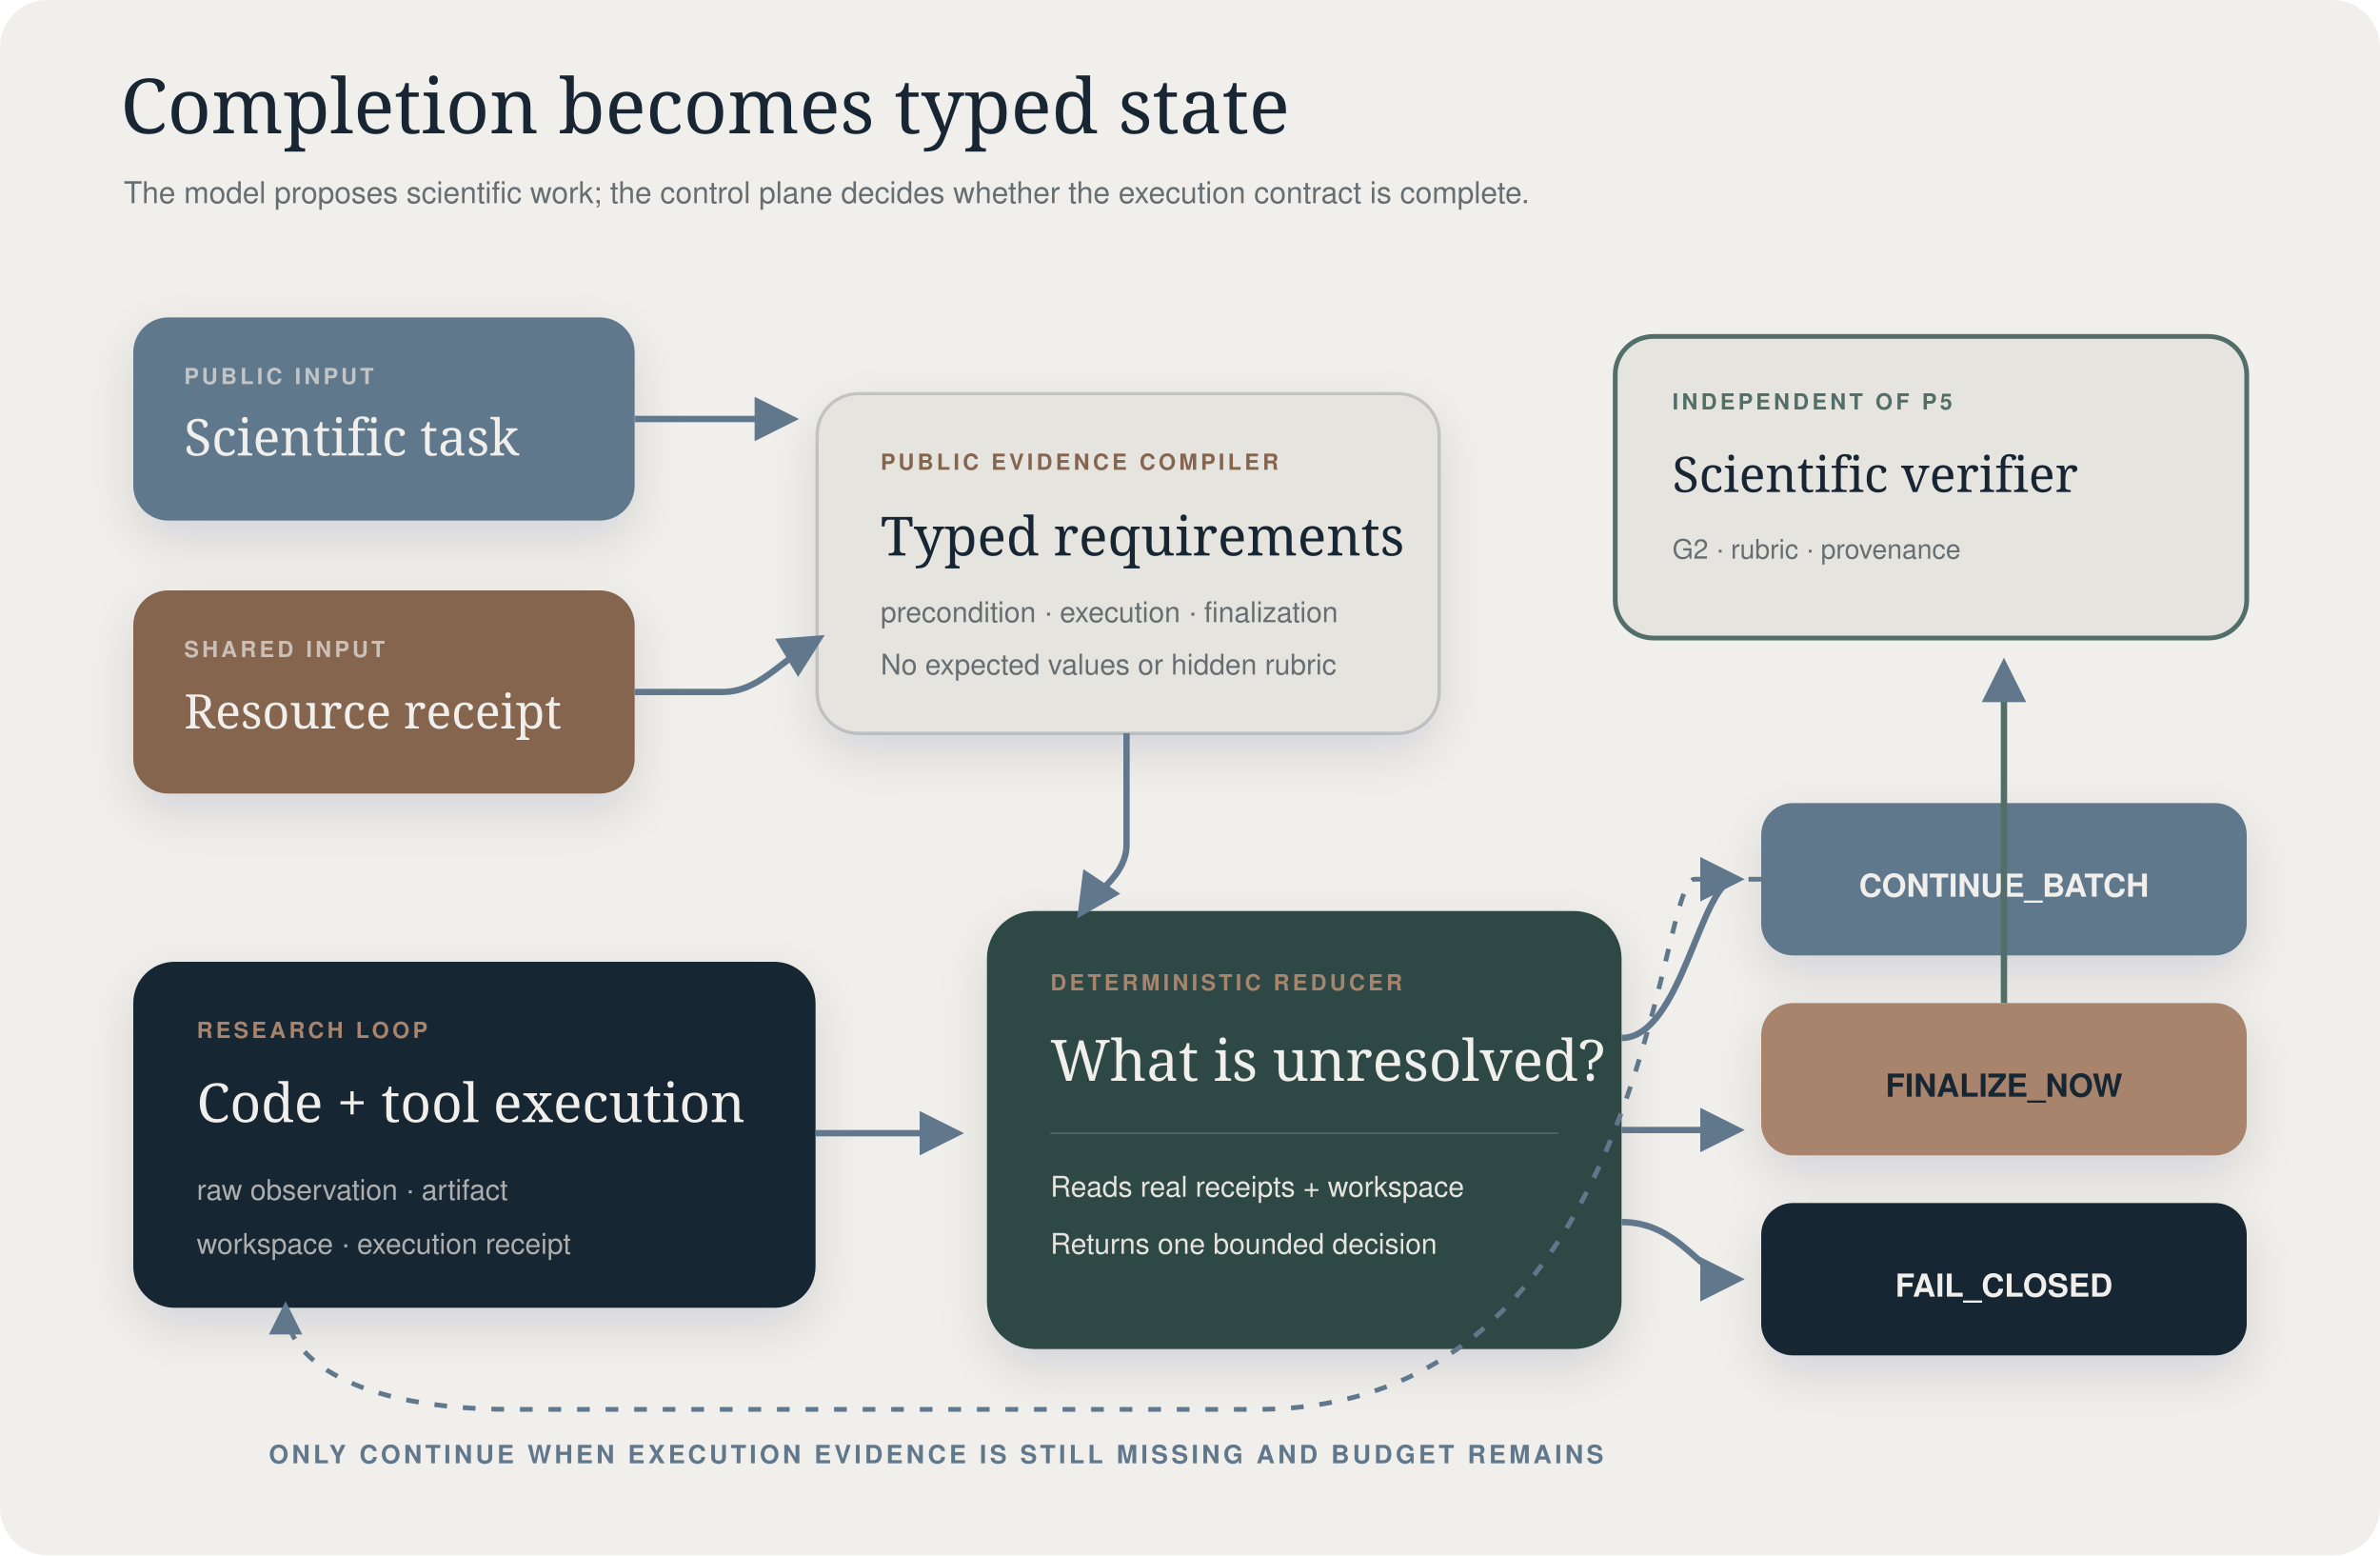
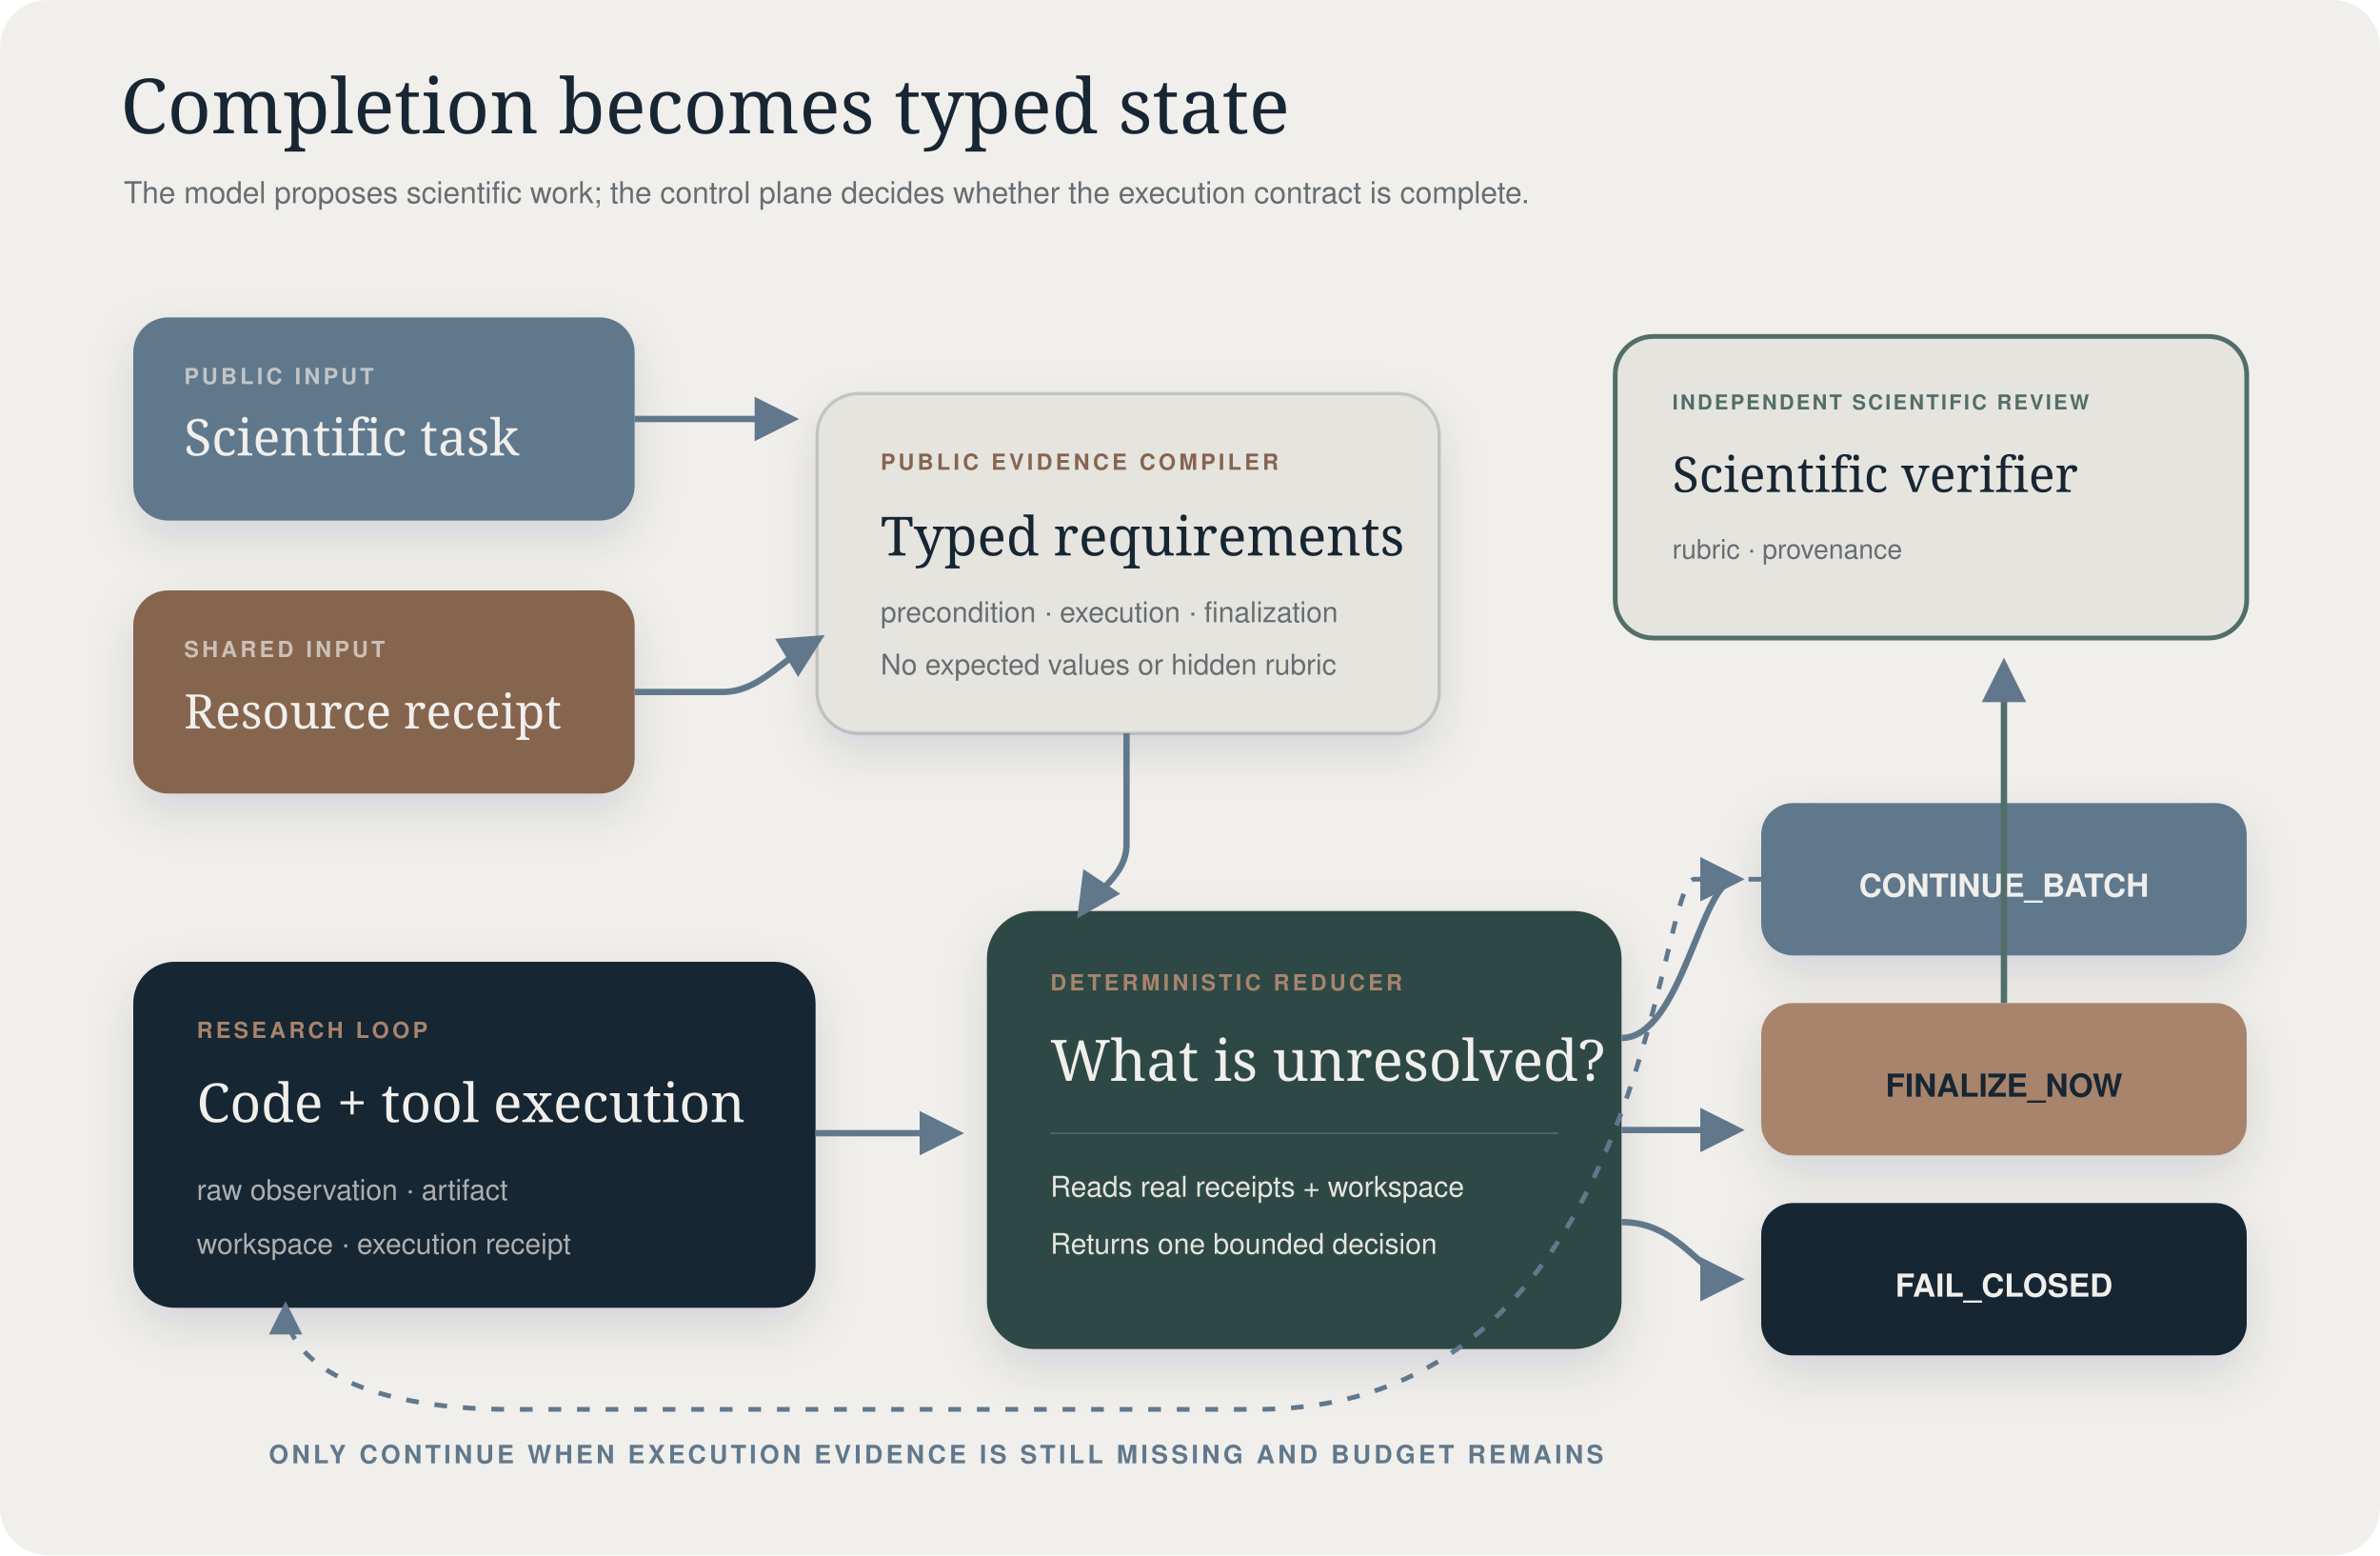
<svg xmlns="http://www.w3.org/2000/svg" width="1500" height="980" viewBox="0 0 1500 980" role="img" aria-labelledby="title desc">
  <defs>
    <marker id="arrow" viewBox="0 0 10 10" refX="8" refY="5" markerWidth="7" markerHeight="7" orient="auto">
      <path d="M0 0 10 5 0 10Z" fill="#61788c" />
    </marker>
    <filter id="shadow" x="-20%" y="-20%" width="140%" height="150%">
      <feDropShadow dx="0" dy="12" stdDeviation="15" flood-color="#182633" flood-opacity=".12" />
    </filter>
  </defs>
  <rect width="1500" height="980" rx="30" fill="#f0efec" />
  <text x="76" y="84" fill="#182633" font-family="Georgia, serif" font-size="48">Completion becomes typed state</text>
  <text x="78" y="128" fill="#666e72" font-family="Avenir Next, Helvetica, Arial, sans-serif" font-size="19">The model proposes scientific work; the control plane decides whether the execution contract is complete.</text>
  <g filter="url(#shadow)" font-family="Avenir Next, Helvetica, Arial, sans-serif">
    <rect x="84" y="200" width="316" height="128" rx="22" fill="#61788c" />
    <text x="116" y="242" fill="#e6e4df" fill-opacity=".72" font-size="14" font-weight="800" letter-spacing="2">PUBLIC INPUT</text>
    <text x="116" y="287" fill="#f0efec" font-family="Georgia, serif" font-size="32">Scientific task</text>
    <rect x="84" y="372" width="316" height="128" rx="22" fill="#866550" />
    <text x="116" y="414" fill="#e6e4df" fill-opacity=".72" font-size="14" font-weight="800" letter-spacing="2">SHARED INPUT</text>
    <text x="116" y="459" fill="#f0efec" font-family="Georgia, serif" font-size="30">Resource receipt</text>
    <rect x="515" y="248" width="392" height="214" rx="26" fill="#e6e4df" stroke="#182633" stroke-opacity=".18" stroke-width="2" />
    <text x="555" y="296" fill="#866550" font-size="14" font-weight="800" letter-spacing="2">PUBLIC EVIDENCE COMPILER</text>
    <text x="555" y="350" fill="#182633" font-family="Georgia, serif" font-size="34">Typed requirements</text>
    <text x="555" y="392" fill="#666e72" font-size="18">precondition · execution · finalization</text>
    <text x="555" y="425" fill="#666e72" font-size="18">No expected values or hidden rubric</text>
    <rect x="84" y="606" width="430" height="218" rx="26" fill="#182633" />
    <text x="124" y="654" fill="#a8846d" font-size="14" font-weight="800" letter-spacing="2">RESEARCH LOOP</text>
    <text x="124" y="707" fill="#f0efec" font-family="Georgia, serif" font-size="34">Code + tool execution</text>
    <text x="124" y="756" fill="#e6e4df" fill-opacity=".72" font-size="18">raw observation · artifact</text>
    <text x="124" y="790" fill="#e6e4df" fill-opacity=".72" font-size="18">workspace · execution receipt</text>
    <rect x="622" y="574" width="400" height="276" rx="30" fill="#2f4944" />
    <text x="662" y="624" fill="#a8846d" font-size="14" font-weight="800" letter-spacing="2">DETERMINISTIC REDUCER</text>
    <text x="662" y="681" fill="#f0efec" font-family="Georgia, serif" font-size="36">What is unresolved?</text>
    <line x1="662" y1="714" x2="982" y2="714" stroke="#f0efec" stroke-opacity=".20" />
    <text x="662" y="754" fill="#e6e4df" font-size="18">Reads real receipts + workspace</text>
    <text x="662" y="790" fill="#e6e4df" font-size="18">Returns one bounded decision</text>
    <rect x="1110" y="506" width="306" height="96" rx="20" fill="#61788c" />
    <text x="1263" y="565" text-anchor="middle" fill="#f0efec" font-size="20" font-weight="800">CONTINUE_BATCH</text>
    <rect x="1110" y="632" width="306" height="96" rx="20" fill="#a8846d" />
    <text x="1263" y="691" text-anchor="middle" fill="#182633" font-size="20" font-weight="800">FINALIZE_NOW</text>
    <rect x="1110" y="758" width="306" height="96" rx="20" fill="#182633" />
    <text x="1263" y="817" text-anchor="middle" fill="#f0efec" font-size="20" font-weight="800">FAIL_CLOSED</text>
  </g>
  <g fill="none" stroke="#61788c" stroke-width="4" marker-end="url(#arrow)">
    <path d="M400 264H498" />
    <path d="M400 436H455C478 436 490 418 515 403" />
    <path d="M710 462V532C710 552 690 562 682 574" />
    <path d="M514 714H602" />
    <path d="M1022 654C1060 654 1072 554 1094 554" />
    <path d="M1022 712H1094" />
    <path d="M1022 770C1060 770 1072 806 1094 806" />
  </g>
  <path d="M1110 554H1068C1044 554 1040 888 792 888H322C224 888 180 856 180 824" fill="none" stroke="#61788c" stroke-width="3" stroke-dasharray="8 10" marker-end="url(#arrow)" />
  <text x="590" y="922" text-anchor="middle" fill="#61788c" font-family="Avenir Next, Helvetica, Arial, sans-serif" font-size="16" font-weight="800" letter-spacing="2">ONLY CONTINUE WHEN EXECUTION EVIDENCE IS STILL MISSING AND BUDGET REMAINS</text>
  <rect x="1018" y="212" width="398" height="190" rx="24" fill="#e6e4df" stroke="#526e68" stroke-width="3" />
-   <text x="1054" y="258" fill="#526e68" font-family="Avenir Next, Helvetica, Arial, sans-serif" font-size="14" font-weight="800" letter-spacing="2">INDEPENDENT OF P5</text>
+   <text x="1054" y="258" fill="#526e68" font-family="Avenir Next, Helvetica, Arial, sans-serif" font-size="13" font-weight="800" letter-spacing="1.4">INDEPENDENT SCIENTIFIC REVIEW</text>
  <text x="1054" y="310" fill="#182633" font-family="Georgia, serif" font-size="31">Scientific verifier</text>
-   <text x="1054" y="352" fill="#666e72" font-family="Avenir Next, Helvetica, Arial, sans-serif" font-size="17">G2 · rubric · provenance</text>
+   <text x="1054" y="352" fill="#666e72" font-family="Avenir Next, Helvetica, Arial, sans-serif" font-size="17">rubric · provenance</text>
  <path d="M1263 632V420" fill="none" stroke="#526e68" stroke-width="4" marker-end="url(#arrow)" />
</svg>
